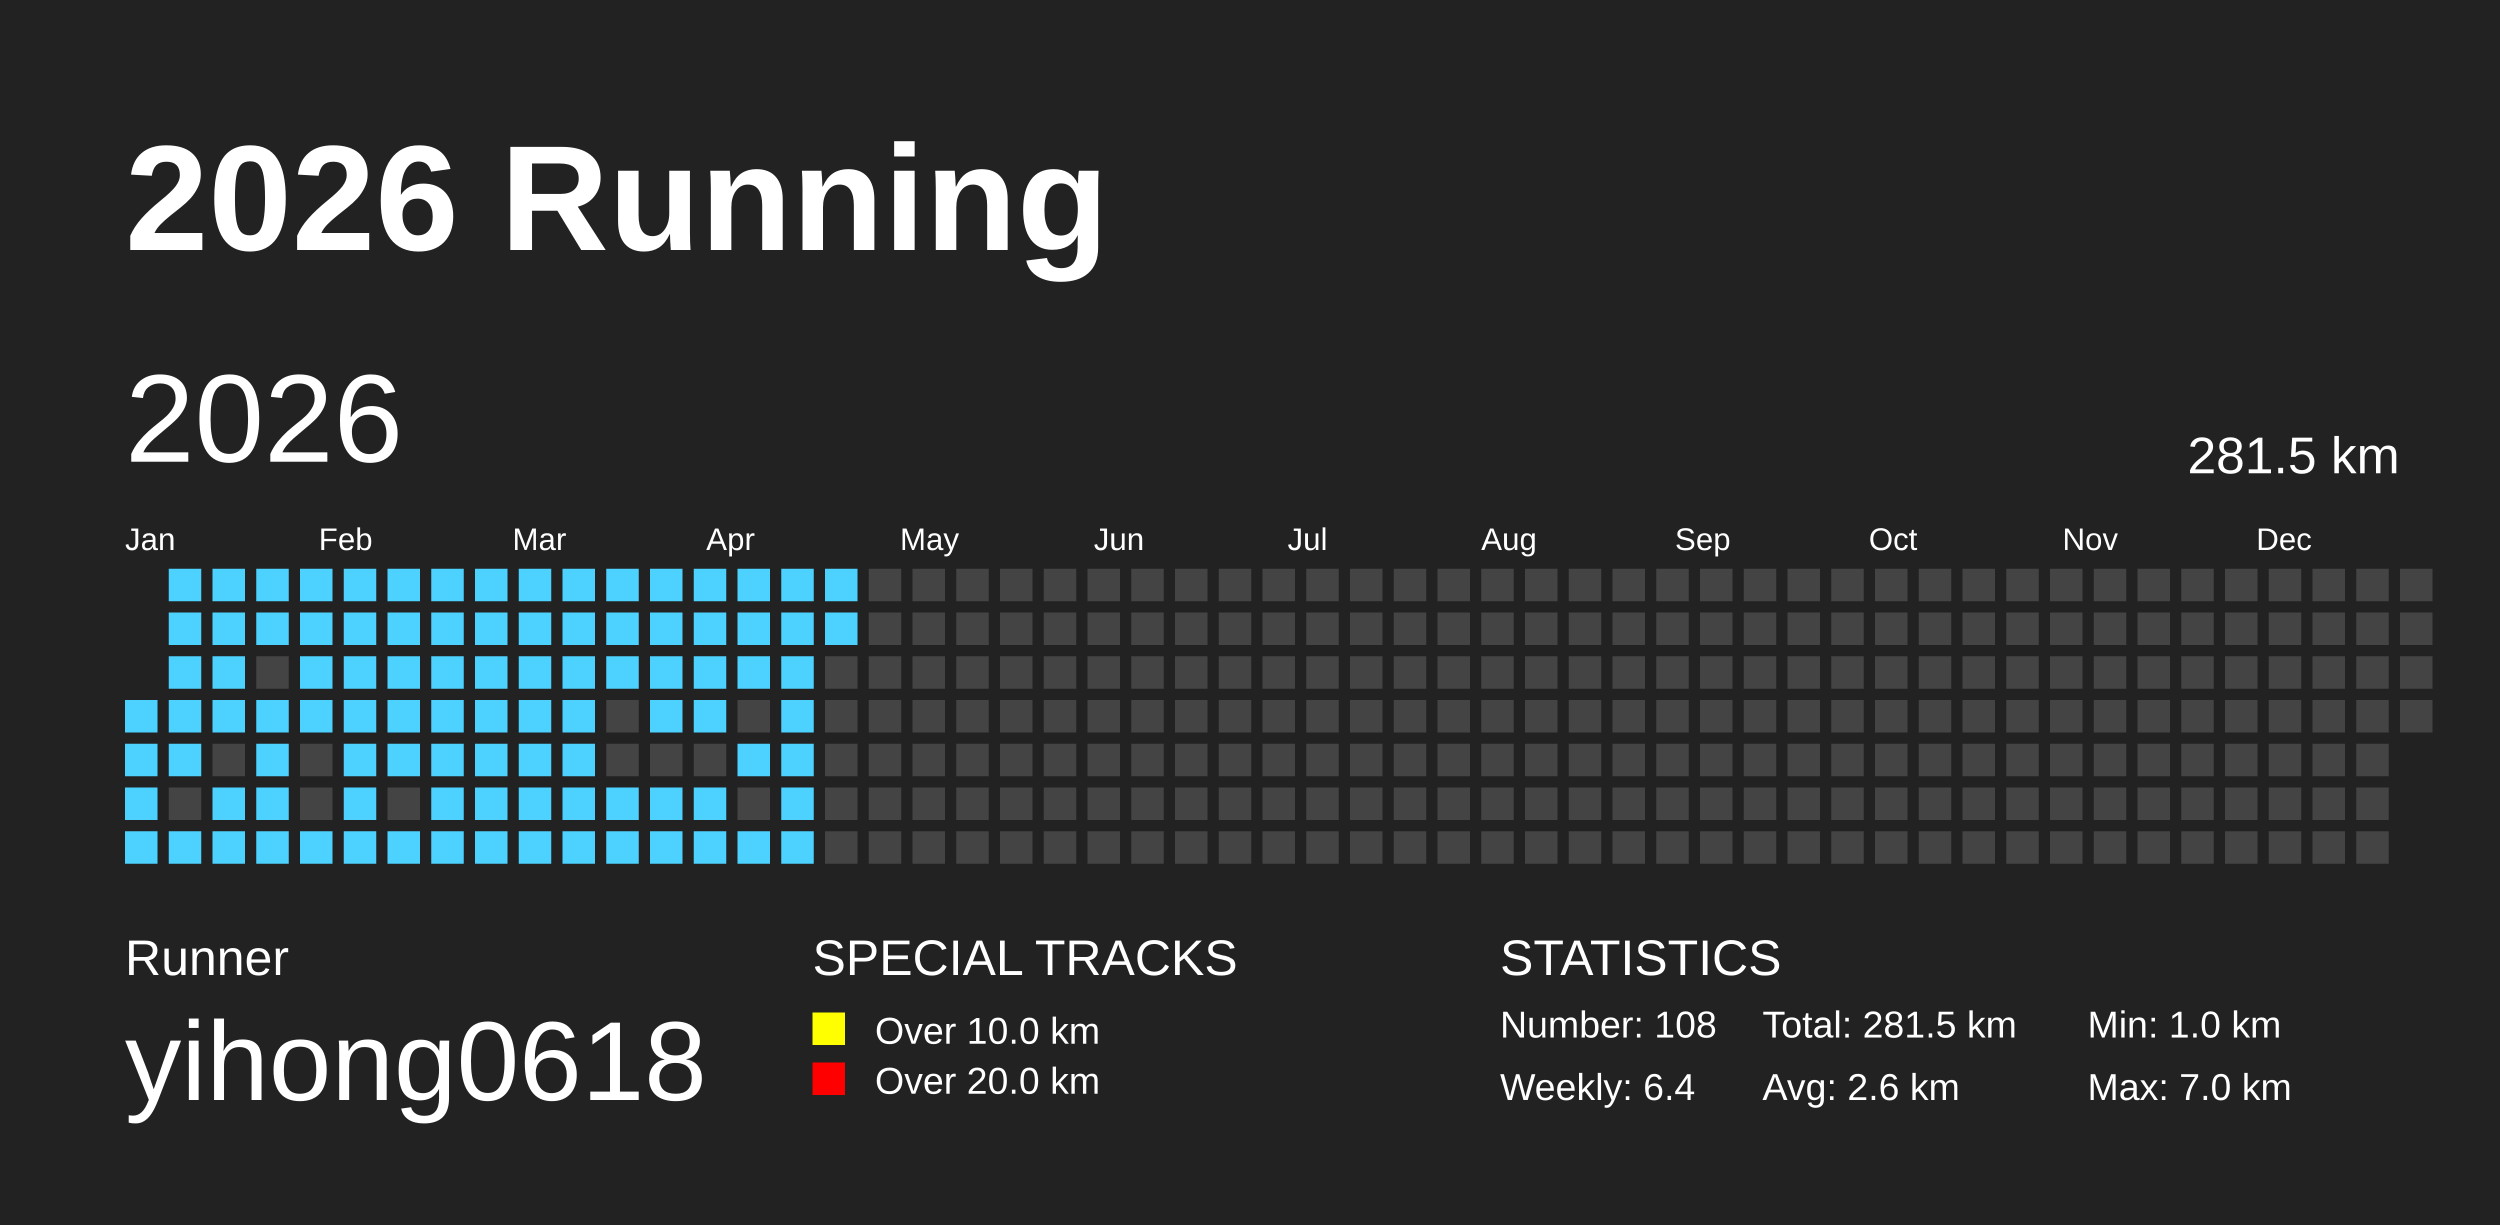
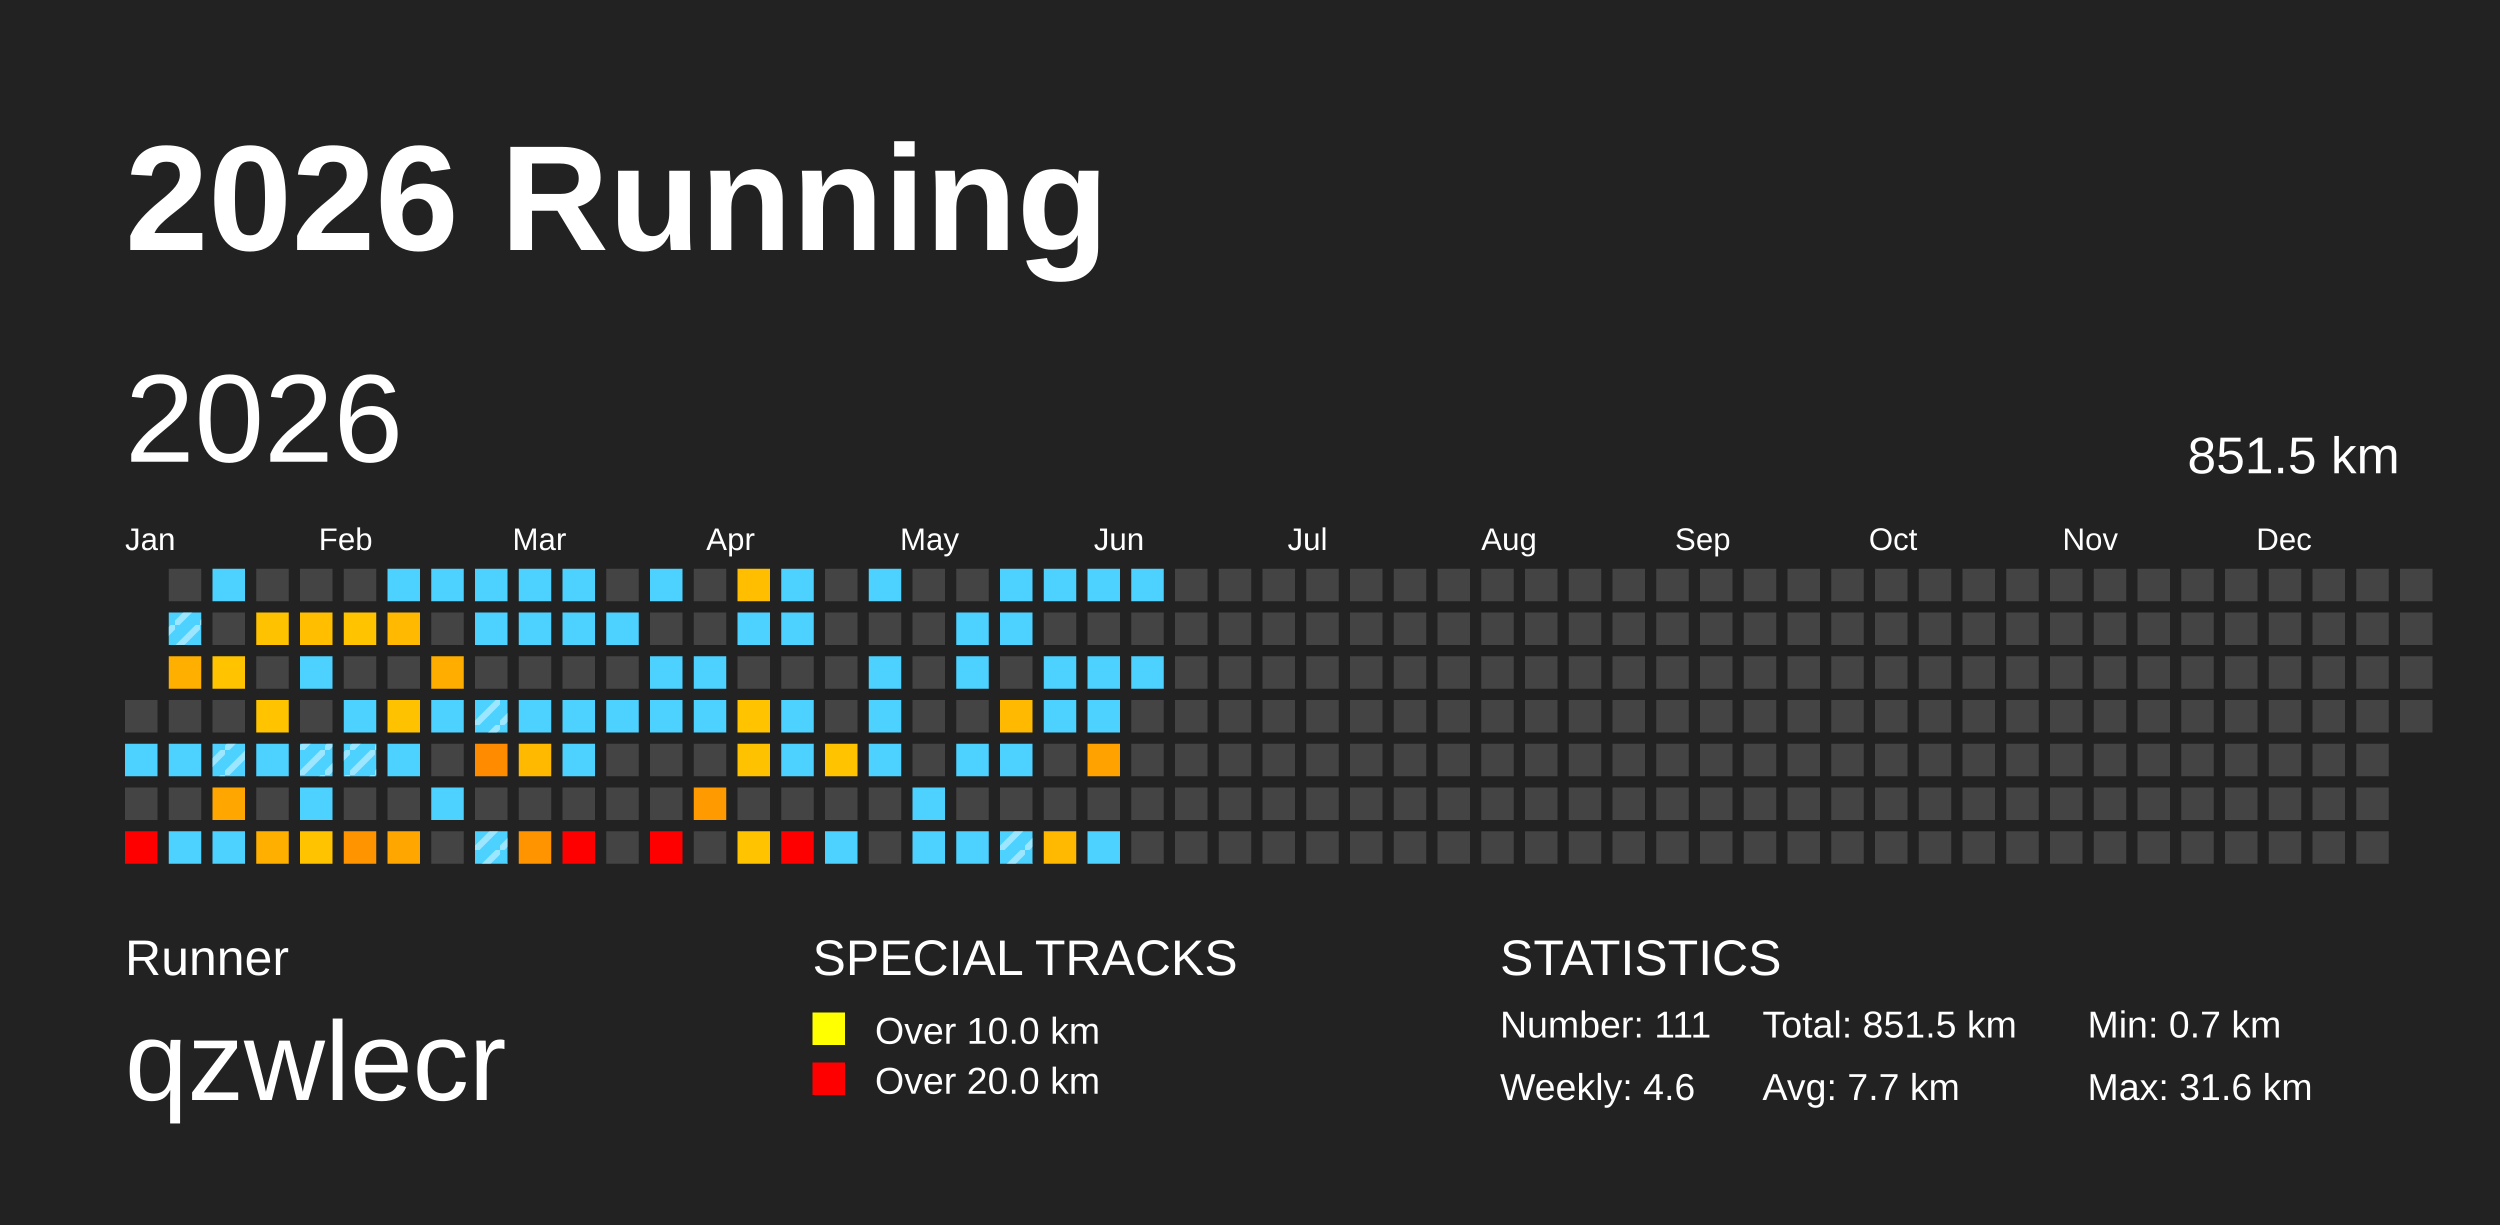
<svg xmlns="http://www.w3.org/2000/svg" baseProfile="full" height="98mm" version="1.1" viewBox="0,0,200,98" width="200mm">
-   <defs />
+   <defs>
+     <pattern height="2" id="indoor-stripe" patternUnits="userSpaceOnUse" width="2">
+       <line stroke="white" stroke-opacity="0.45" stroke-width="0.5" x1="0" x2="2" y1="2" y2="0" />
+     </pattern>
+   </defs>
  <rect fill="#222222" height="98" width="200" x="0" y="0" />
  <text fill="#FFFFFF" style="font-size:12px; font-family:Arial; font-weight:bold;" x="10" y="20">2026 Running</text>
  <text fill="#FFFFFF" style="font-size:4px; font-family:Arial" x="10" y="78">Runner</text>
-   <text fill="#FFFFFF" style="font-size:9px; font-family:Arial" x="10" y="88">yihong0618</text>
+   <text fill="#FFFFFF" style="font-size:9px; font-family:Arial" x="10" y="88">qzwlecr</text>
  <text fill="#FFFFFF" style="font-size:4px; font-family:Arial" x="65" y="78">SPECIAL TRACKS</text>
  <rect fill="yellow" height="2.6" width="2.6" x="65" y="81" />
  <text fill="#FFFFFF" style="font-size:3px; font-family:Arial" x="70" y="83.5">Over 10.0 km</text>
  <rect fill="red" height="2.6" width="2.6" x="65" y="85" />
  <text fill="#FFFFFF" style="font-size:3px; font-family:Arial" x="70" y="87.5">Over 20.0 km</text>
  <text fill="#FFFFFF" style="font-size:4px; font-family:Arial" x="120" y="78">STATISTICS</text>
-   <text fill="#FFFFFF" style="font-size:3px; font-family:Arial" x="120" y="83">Number: 108</text>
-   <text fill="#FFFFFF" style="font-size:3px; font-family:Arial" x="120" y="88">Weekly: 6.4</text>
-   <text fill="#FFFFFF" style="font-size:3px; font-family:Arial" x="141" y="83">Total: 281.5 km</text>
-   <text fill="#FFFFFF" style="font-size:3px; font-family:Arial" x="141" y="88">Avg: 2.6 km</text>
-   <text fill="#FFFFFF" style="font-size:3px; font-family:Arial" x="167" y="83">Min: 1.0 km</text>
-   <text fill="#FFFFFF" style="font-size:3px; font-family:Arial" x="167" y="88">Max: 7.0 km</text>
+   <text fill="#FFFFFF" style="font-size:3px; font-family:Arial" x="120" y="83">Number: 111</text>
+   <text fill="#FFFFFF" style="font-size:3px; font-family:Arial" x="120" y="88">Weekly: 4.6</text>
+   <text fill="#FFFFFF" style="font-size:3px; font-family:Arial" x="141" y="83">Total: 851.5 km</text>
+   <text fill="#FFFFFF" style="font-size:3px; font-family:Arial" x="141" y="88">Avg: 7.7 km</text>
+   <text fill="#FFFFFF" style="font-size:3px; font-family:Arial" x="167" y="83">Min: 0.7 km</text>
+   <text fill="#FFFFFF" style="font-size:3px; font-family:Arial" x="167" y="88">Max: 31.6 km</text>
  <text dominant-baseline="hanging" fill="#FFFFFF" style="font-size:10.0px; font-family:Arial;" x="10" y="30">2026</text>
-   <text dominant-baseline="hanging" fill="#FFFFFF" style="font-size:4.125px; font-family:Arial;" x="175" y="35">281.5 km</text>
+   <text dominant-baseline="hanging" fill="#FFFFFF" style="font-size:4.125px; font-family:Arial;" x="175" y="35">851.5 km</text>
  <text fill="#FFFFFF" style="font-size:2.5px; font-family:Arial" x="10.0" y="44">Jan</text>
  <text fill="#FFFFFF" style="font-size:2.5px; font-family:Arial" x="25.5" y="44">Feb</text>
  <text fill="#FFFFFF" style="font-size:2.5px; font-family:Arial" x="41.0" y="44">Mar</text>
  <text fill="#FFFFFF" style="font-size:2.5px; font-family:Arial" x="56.5" y="44">Apr</text>
  <text fill="#FFFFFF" style="font-size:2.5px; font-family:Arial" x="72.0" y="44">May</text>
  <text fill="#FFFFFF" style="font-size:2.5px; font-family:Arial" x="87.5" y="44">Jun</text>
  <text fill="#FFFFFF" style="font-size:2.5px; font-family:Arial" x="103.0" y="44">Jul</text>
  <text fill="#FFFFFF" style="font-size:2.5px; font-family:Arial" x="118.5" y="44">Aug</text>
  <text fill="#FFFFFF" style="font-size:2.5px; font-family:Arial" x="134.0" y="44">Sep</text>
  <text fill="#FFFFFF" style="font-size:2.5px; font-family:Arial" x="149.5" y="44">Oct</text>
  <text fill="#FFFFFF" style="font-size:2.5px; font-family:Arial" x="165.0" y="44">Nov</text>
  <text fill="#FFFFFF" style="font-size:2.5px; font-family:Arial" x="180.5" y="44">Dec</text>
-   <rect fill="#4DD2FF" height="2.6" width="2.6" x="10.0" y="56.0" />
-   <rect fill="#4DD2FF" height="2.6" width="2.6" x="10.0" y="59.5" />
-   <rect fill="#4DD2FF" height="2.6" width="2.6" x="10.0" y="63.0" />
-   <rect fill="#4DD2FF" height="2.6" width="2.6" x="10.0" y="66.5" />
-   <rect fill="#4DD2FF" height="2.6" width="2.6" x="13.5" y="45.5" />
-   <rect fill="#4DD2FF" height="2.6" width="2.6" x="13.5" y="49.0" />
-   <rect fill="#4DD2FF" height="2.6" width="2.6" x="13.5" y="52.5" />
-   <rect fill="#4DD2FF" height="2.6" width="2.6" x="13.5" y="56.0" />
-   <rect fill="#4DD2FF" height="2.6" width="2.6" x="13.5" y="59.5" />
+   <rect fill="#444444" height="2.6" width="2.6" x="10.0" y="56.0" />
+   <rect fill="#4dd2ff" height="2.6" width="2.6" x="10.0" y="59.5" />
+   <rect fill="#444444" height="2.6" width="2.6" x="10.0" y="63.0" />
+   <rect fill="red" height="2.6" width="2.6" x="10.0" y="66.5" />
+   <rect fill="#444444" height="2.6" width="2.6" x="13.5" y="45.5" />
+   <rect fill="#4dd2ff" height="2.6" width="2.6" x="13.5" y="49.0" />
+   <rect fill="url(#indoor-stripe)" height="2.6" style="pointer-events: none;" width="2.6" x="13.5" y="49.0" />
+   <rect fill="#ffaf00" height="2.6" width="2.6" x="13.5" y="52.5" />
+   <rect fill="#444444" height="2.6" width="2.6" x="13.5" y="56.0" />
+   <rect fill="#4dd2ff" height="2.6" width="2.6" x="13.5" y="59.5" />
  <rect fill="#444444" height="2.6" width="2.6" x="13.5" y="63.0" />
-   <rect fill="#4DD2FF" height="2.6" width="2.6" x="13.5" y="66.5" />
-   <rect fill="#4DD2FF" height="2.6" width="2.6" x="17.0" y="45.5" />
-   <rect fill="#4DD2FF" height="2.6" width="2.6" x="17.0" y="49.0" />
-   <rect fill="#4DD2FF" height="2.6" width="2.6" x="17.0" y="52.5" />
-   <rect fill="#4DD2FF" height="2.6" width="2.6" x="17.0" y="56.0" />
-   <rect fill="#444444" height="2.6" width="2.6" x="17.0" y="59.5" />
-   <rect fill="#4DD2FF" height="2.6" width="2.6" x="17.0" y="63.0" />
-   <rect fill="#4DD2FF" height="2.6" width="2.6" x="17.0" y="66.5" />
-   <rect fill="#4DD2FF" height="2.6" width="2.6" x="20.5" y="45.5" />
-   <rect fill="#4DD2FF" height="2.6" width="2.6" x="20.5" y="49.0" />
+   <rect fill="#4dd2ff" height="2.6" width="2.6" x="13.5" y="66.5" />
+   <rect fill="#4dd2ff" height="2.6" width="2.6" x="17.0" y="45.5" />
+   <rect fill="#444444" height="2.6" width="2.6" x="17.0" y="49.0" />
+   <rect fill="#ffc300" height="2.6" width="2.6" x="17.0" y="52.5" />
+   <rect fill="#444444" height="2.6" width="2.6" x="17.0" y="56.0" />
+   <rect fill="#4dd2ff" height="2.6" width="2.6" x="17.0" y="59.5" />
+   <rect fill="url(#indoor-stripe)" height="2.6" style="pointer-events: none;" width="2.6" x="17.0" y="59.5" />
+   <rect fill="#ffa700" height="2.6" width="2.6" x="17.0" y="63.0" />
+   <rect fill="#4dd2ff" height="2.6" width="2.6" x="17.0" y="66.5" />
+   <rect fill="#444444" height="2.6" width="2.6" x="20.5" y="45.5" />
+   <rect fill="#ffc200" height="2.6" width="2.6" x="20.5" y="49.0" />
  <rect fill="#444444" height="2.6" width="2.6" x="20.5" y="52.5" />
-   <rect fill="#4DD2FF" height="2.6" width="2.6" x="20.5" y="56.0" />
-   <rect fill="#4DD2FF" height="2.6" width="2.6" x="20.5" y="59.5" />
-   <rect fill="#4DD2FF" height="2.6" width="2.6" x="20.5" y="63.0" />
-   <rect fill="#4DD2FF" height="2.6" width="2.6" x="20.5" y="66.5" />
-   <rect fill="#4DD2FF" height="2.6" width="2.6" x="24.0" y="45.5" />
-   <rect fill="#4DD2FF" height="2.6" width="2.6" x="24.0" y="49.0" />
-   <rect fill="#4DD2FF" height="2.6" width="2.6" x="24.0" y="52.5" />
-   <rect fill="#4DD2FF" height="2.6" width="2.6" x="24.0" y="56.0" />
-   <rect fill="#444444" height="2.6" width="2.6" x="24.0" y="59.5" />
-   <rect fill="#444444" height="2.6" width="2.6" x="24.0" y="63.0" />
-   <rect fill="#4DD2FF" height="2.6" width="2.6" x="24.0" y="66.5" />
-   <rect fill="#4DD2FF" height="2.6" width="2.6" x="27.5" y="45.5" />
-   <rect fill="#4DD2FF" height="2.6" width="2.6" x="27.5" y="49.0" />
-   <rect fill="#4DD2FF" height="2.6" width="2.6" x="27.5" y="52.5" />
-   <rect fill="#4DD2FF" height="2.6" width="2.6" x="27.5" y="56.0" />
-   <rect fill="#4DD2FF" height="2.6" width="2.6" x="27.5" y="59.5" />
-   <rect fill="#4DD2FF" height="2.6" width="2.6" x="27.5" y="63.0" />
-   <rect fill="#4DD2FF" height="2.6" width="2.6" x="27.5" y="66.5" />
-   <rect fill="#4DD2FF" height="2.6" width="2.6" x="31.0" y="45.5" />
-   <rect fill="#4DD2FF" height="2.6" width="2.6" x="31.0" y="49.0" />
-   <rect fill="#4DD2FF" height="2.6" width="2.6" x="31.0" y="52.5" />
-   <rect fill="#4DD2FF" height="2.6" width="2.6" x="31.0" y="56.0" />
-   <rect fill="#4DD2FF" height="2.6" width="2.6" x="31.0" y="59.5" />
+   <rect fill="#ffc300" height="2.6" width="2.6" x="20.5" y="56.0" />
+   <rect fill="#4dd2ff" height="2.6" width="2.6" x="20.5" y="59.5" />
+   <rect fill="#444444" height="2.6" width="2.6" x="20.5" y="63.0" />
+   <rect fill="#ffaf00" height="2.6" width="2.6" x="20.5" y="66.5" />
+   <rect fill="#444444" height="2.6" width="2.6" x="24.0" y="45.5" />
+   <rect fill="#ffbf00" height="2.6" width="2.6" x="24.0" y="49.0" />
+   <rect fill="#4dd2ff" height="2.6" width="2.6" x="24.0" y="52.5" />
+   <rect fill="#444444" height="2.6" width="2.6" x="24.0" y="56.0" />
+   <rect fill="#4dd2ff" height="2.6" width="2.6" x="24.0" y="59.5" />
+   <rect fill="url(#indoor-stripe)" height="2.6" style="pointer-events: none;" width="2.6" x="24.0" y="59.5" />
+   <rect fill="#4dd2ff" height="2.6" width="2.6" x="24.0" y="63.0" />
+   <rect fill="#ffc300" height="2.6" width="2.6" x="24.0" y="66.5" />
+   <rect fill="#444444" height="2.6" width="2.6" x="27.5" y="45.5" />
+   <rect fill="#ffc300" height="2.6" width="2.6" x="27.5" y="49.0" />
+   <rect fill="#444444" height="2.6" width="2.6" x="27.5" y="52.5" />
+   <rect fill="#4dd2ff" height="2.6" width="2.6" x="27.5" y="56.0" />
+   <rect fill="#4dd2ff" height="2.6" width="2.6" x="27.5" y="59.5" />
+   <rect fill="url(#indoor-stripe)" height="2.6" style="pointer-events: none;" width="2.6" x="27.5" y="59.5" />
+   <rect fill="#444444" height="2.6" width="2.6" x="27.5" y="63.0" />
+   <rect fill="#ff9300" height="2.6" width="2.6" x="27.5" y="66.5" />
+   <rect fill="#4dd2ff" height="2.6" width="2.6" x="31.0" y="45.5" />
+   <rect fill="#ffb900" height="2.6" width="2.6" x="31.0" y="49.0" />
+   <rect fill="#444444" height="2.6" width="2.6" x="31.0" y="52.5" />
+   <rect fill="#ffc200" height="2.6" width="2.6" x="31.0" y="56.0" />
+   <rect fill="#4dd2ff" height="2.6" width="2.6" x="31.0" y="59.5" />
  <rect fill="#444444" height="2.6" width="2.6" x="31.0" y="63.0" />
-   <rect fill="#4DD2FF" height="2.6" width="2.6" x="31.0" y="66.5" />
-   <rect fill="#4DD2FF" height="2.6" width="2.6" x="34.5" y="45.5" />
-   <rect fill="#4DD2FF" height="2.6" width="2.6" x="34.5" y="49.0" />
-   <rect fill="#4DD2FF" height="2.6" width="2.6" x="34.5" y="52.5" />
-   <rect fill="#4DD2FF" height="2.6" width="2.6" x="34.5" y="56.0" />
-   <rect fill="#4DD2FF" height="2.6" width="2.6" x="34.5" y="59.5" />
-   <rect fill="#4DD2FF" height="2.6" width="2.6" x="34.5" y="63.0" />
-   <rect fill="#4DD2FF" height="2.6" width="2.6" x="34.5" y="66.5" />
-   <rect fill="#4DD2FF" height="2.6" width="2.6" x="38.0" y="45.5" />
-   <rect fill="#4DD2FF" height="2.6" width="2.6" x="38.0" y="49.0" />
-   <rect fill="#4DD2FF" height="2.6" width="2.6" x="38.0" y="52.5" />
-   <rect fill="#4DD2FF" height="2.6" width="2.6" x="38.0" y="56.0" />
-   <rect fill="#4DD2FF" height="2.6" width="2.6" x="38.0" y="59.5" />
-   <rect fill="#4DD2FF" height="2.6" width="2.6" x="38.0" y="63.0" />
-   <rect fill="#4DD2FF" height="2.6" width="2.6" x="38.0" y="66.5" />
-   <rect fill="#4DD2FF" height="2.6" width="2.6" x="41.5" y="45.5" />
-   <rect fill="#4DD2FF" height="2.6" width="2.6" x="41.5" y="49.0" />
-   <rect fill="#4DD2FF" height="2.6" width="2.6" x="41.5" y="52.5" />
-   <rect fill="#4DD2FF" height="2.6" width="2.6" x="41.5" y="56.0" />
-   <rect fill="#4DD2FF" height="2.6" width="2.6" x="41.5" y="59.5" />
-   <rect fill="#4DD2FF" height="2.6" width="2.6" x="41.5" y="63.0" />
-   <rect fill="#4DD2FF" height="2.6" width="2.6" x="41.5" y="66.5" />
-   <rect fill="#4DD2FF" height="2.6" width="2.6" x="45.0" y="45.5" />
-   <rect fill="#4DD2FF" height="2.6" width="2.6" x="45.0" y="49.0" />
-   <rect fill="#4DD2FF" height="2.6" width="2.6" x="45.0" y="52.5" />
-   <rect fill="#4DD2FF" height="2.6" width="2.6" x="45.0" y="56.0" />
-   <rect fill="#4DD2FF" height="2.6" width="2.6" x="45.0" y="59.5" />
-   <rect fill="#4DD2FF" height="2.6" width="2.6" x="45.0" y="63.0" />
-   <rect fill="#4DD2FF" height="2.6" width="2.6" x="45.0" y="66.5" />
-   <rect fill="#4DD2FF" height="2.6" width="2.6" x="48.5" y="45.5" />
-   <rect fill="#4DD2FF" height="2.6" width="2.6" x="48.5" y="49.0" />
-   <rect fill="#4DD2FF" height="2.6" width="2.6" x="48.5" y="52.5" />
-   <rect fill="#444444" height="2.6" width="2.6" x="48.5" y="56.0" />
+   <rect fill="#ffa600" height="2.6" width="2.6" x="31.0" y="66.5" />
+   <rect fill="#4dd2ff" height="2.6" width="2.6" x="34.5" y="45.5" />
+   <rect fill="#444444" height="2.6" width="2.6" x="34.5" y="49.0" />
+   <rect fill="#ffae00" height="2.6" width="2.6" x="34.5" y="52.5" />
+   <rect fill="#4dd2ff" height="2.6" width="2.6" x="34.5" y="56.0" />
+   <rect fill="#444444" height="2.6" width="2.6" x="34.5" y="59.5" />
+   <rect fill="#4dd2ff" height="2.6" width="2.6" x="34.5" y="63.0" />
+   <rect fill="#444444" height="2.6" width="2.6" x="34.5" y="66.5" />
+   <rect fill="#4dd2ff" height="2.6" width="2.6" x="38.0" y="45.5" />
+   <rect fill="#4dd2ff" height="2.6" width="2.6" x="38.0" y="49.0" />
+   <rect fill="#444444" height="2.6" width="2.6" x="38.0" y="52.5" />
+   <rect fill="#4dd2ff" height="2.6" width="2.6" x="38.0" y="56.0" />
+   <rect fill="url(#indoor-stripe)" height="2.6" style="pointer-events: none;" width="2.6" x="38.0" y="56.0" />
+   <rect fill="#ff8c00" height="2.6" width="2.6" x="38.0" y="59.5" />
+   <rect fill="#444444" height="2.6" width="2.6" x="38.0" y="63.0" />
+   <rect fill="#4dd2ff" height="2.6" width="2.6" x="38.0" y="66.5" />
+   <rect fill="url(#indoor-stripe)" height="2.6" style="pointer-events: none;" width="2.6" x="38.0" y="66.5" />
+   <rect fill="#4dd2ff" height="2.6" width="2.6" x="41.5" y="45.5" />
+   <rect fill="#4dd2ff" height="2.6" width="2.6" x="41.5" y="49.0" />
+   <rect fill="#444444" height="2.6" width="2.6" x="41.5" y="52.5" />
+   <rect fill="#4dd2ff" height="2.6" width="2.6" x="41.5" y="56.0" />
+   <rect fill="#ffba00" height="2.6" width="2.6" x="41.5" y="59.5" />
+   <rect fill="#444444" height="2.6" width="2.6" x="41.5" y="63.0" />
+   <rect fill="#ff9400" height="2.6" width="2.6" x="41.5" y="66.5" />
+   <rect fill="#4dd2ff" height="2.6" width="2.6" x="45.0" y="45.5" />
+   <rect fill="#4dd2ff" height="2.6" width="2.6" x="45.0" y="49.0" />
+   <rect fill="#444444" height="2.6" width="2.6" x="45.0" y="52.5" />
+   <rect fill="#4dd2ff" height="2.6" width="2.6" x="45.0" y="56.0" />
+   <rect fill="#4dd2ff" height="2.6" width="2.6" x="45.0" y="59.5" />
+   <rect fill="#444444" height="2.6" width="2.6" x="45.0" y="63.0" />
+   <rect fill="red" height="2.6" width="2.6" x="45.0" y="66.5" />
+   <rect fill="#444444" height="2.6" width="2.6" x="48.5" y="45.5" />
+   <rect fill="#4dd2ff" height="2.6" width="2.6" x="48.5" y="49.0" />
+   <rect fill="#444444" height="2.6" width="2.6" x="48.5" y="52.5" />
+   <rect fill="#4dd2ff" height="2.6" width="2.6" x="48.5" y="56.0" />
  <rect fill="#444444" height="2.6" width="2.6" x="48.5" y="59.5" />
-   <rect fill="#4DD2FF" height="2.6" width="2.6" x="48.5" y="63.0" />
-   <rect fill="#4DD2FF" height="2.6" width="2.6" x="48.5" y="66.5" />
-   <rect fill="#4DD2FF" height="2.6" width="2.6" x="52.0" y="45.5" />
-   <rect fill="#4DD2FF" height="2.6" width="2.6" x="52.0" y="49.0" />
-   <rect fill="#4DD2FF" height="2.6" width="2.6" x="52.0" y="52.5" />
-   <rect fill="#4DD2FF" height="2.6" width="2.6" x="52.0" y="56.0" />
+   <rect fill="#444444" height="2.6" width="2.6" x="48.5" y="63.0" />
+   <rect fill="#444444" height="2.6" width="2.6" x="48.5" y="66.5" />
+   <rect fill="#4dd2ff" height="2.6" width="2.6" x="52.0" y="45.5" />
+   <rect fill="#444444" height="2.6" width="2.6" x="52.0" y="49.0" />
+   <rect fill="#4dd2ff" height="2.6" width="2.6" x="52.0" y="52.5" />
+   <rect fill="#4dd2ff" height="2.6" width="2.6" x="52.0" y="56.0" />
  <rect fill="#444444" height="2.6" width="2.6" x="52.0" y="59.5" />
-   <rect fill="#4DD2FF" height="2.6" width="2.6" x="52.0" y="63.0" />
-   <rect fill="#4DD2FF" height="2.6" width="2.6" x="52.0" y="66.5" />
-   <rect fill="#4DD2FF" height="2.6" width="2.6" x="55.5" y="45.5" />
-   <rect fill="#4DD2FF" height="2.6" width="2.6" x="55.5" y="49.0" />
-   <rect fill="#4DD2FF" height="2.6" width="2.6" x="55.5" y="52.5" />
-   <rect fill="#4DD2FF" height="2.6" width="2.6" x="55.5" y="56.0" />
+   <rect fill="#444444" height="2.6" width="2.6" x="52.0" y="63.0" />
+   <rect fill="red" height="2.6" width="2.6" x="52.0" y="66.5" />
+   <rect fill="#444444" height="2.6" width="2.6" x="55.5" y="45.5" />
+   <rect fill="#444444" height="2.6" width="2.6" x="55.5" y="49.0" />
+   <rect fill="#4dd2ff" height="2.6" width="2.6" x="55.5" y="52.5" />
+   <rect fill="#4dd2ff" height="2.6" width="2.6" x="55.5" y="56.0" />
  <rect fill="#444444" height="2.6" width="2.6" x="55.5" y="59.5" />
-   <rect fill="#4DD2FF" height="2.6" width="2.6" x="55.5" y="63.0" />
-   <rect fill="#4DD2FF" height="2.6" width="2.6" x="55.5" y="66.5" />
-   <rect fill="#4DD2FF" height="2.6" width="2.6" x="59.0" y="45.5" />
-   <rect fill="#4DD2FF" height="2.6" width="2.6" x="59.0" y="49.0" />
-   <rect fill="#4DD2FF" height="2.6" width="2.6" x="59.0" y="52.5" />
-   <rect fill="#444444" height="2.6" width="2.6" x="59.0" y="56.0" />
-   <rect fill="#4DD2FF" height="2.6" width="2.6" x="59.0" y="59.5" />
+   <rect fill="#ff9a00" height="2.6" width="2.6" x="55.5" y="63.0" />
+   <rect fill="#444444" height="2.6" width="2.6" x="55.5" y="66.5" />
+   <rect fill="#ffbe00" height="2.6" width="2.6" x="59.0" y="45.5" />
+   <rect fill="#4dd2ff" height="2.6" width="2.6" x="59.0" y="49.0" />
+   <rect fill="#444444" height="2.6" width="2.6" x="59.0" y="52.5" />
+   <rect fill="#ffc300" height="2.6" width="2.6" x="59.0" y="56.0" />
+   <rect fill="#ffc200" height="2.6" width="2.6" x="59.0" y="59.5" />
  <rect fill="#444444" height="2.6" width="2.6" x="59.0" y="63.0" />
-   <rect fill="#4DD2FF" height="2.6" width="2.6" x="59.0" y="66.5" />
-   <rect fill="#4DD2FF" height="2.6" width="2.6" x="62.5" y="45.5" />
-   <rect fill="#4DD2FF" height="2.6" width="2.6" x="62.5" y="49.0" />
-   <rect fill="#4DD2FF" height="2.6" width="2.6" x="62.5" y="52.5" />
-   <rect fill="#4DD2FF" height="2.6" width="2.6" x="62.5" y="56.0" />
-   <rect fill="#4DD2FF" height="2.6" width="2.6" x="62.5" y="59.5" />
-   <rect fill="#4DD2FF" height="2.6" width="2.6" x="62.5" y="63.0" />
-   <rect fill="#4DD2FF" height="2.6" width="2.6" x="62.5" y="66.5" />
-   <rect fill="#4DD2FF" height="2.6" width="2.6" x="66.0" y="45.5" />
-   <rect fill="#4DD2FF" height="2.6" width="2.6" x="66.0" y="49.0" />
+   <rect fill="#ffc300" height="2.6" width="2.6" x="59.0" y="66.5" />
+   <rect fill="#4dd2ff" height="2.6" width="2.6" x="62.5" y="45.5" />
+   <rect fill="#4dd2ff" height="2.6" width="2.6" x="62.5" y="49.0" />
+   <rect fill="#444444" height="2.6" width="2.6" x="62.5" y="52.5" />
+   <rect fill="#4dd2ff" height="2.6" width="2.6" x="62.5" y="56.0" />
+   <rect fill="#4dd2ff" height="2.6" width="2.6" x="62.5" y="59.5" />
+   <rect fill="#444444" height="2.6" width="2.6" x="62.5" y="63.0" />
+   <rect fill="red" height="2.6" width="2.6" x="62.5" y="66.5" />
+   <rect fill="#444444" height="2.6" width="2.6" x="66.0" y="45.5" />
+   <rect fill="#444444" height="2.6" width="2.6" x="66.0" y="49.0" />
  <rect fill="#444444" height="2.6" width="2.6" x="66.0" y="52.5" />
  <rect fill="#444444" height="2.6" width="2.6" x="66.0" y="56.0" />
-   <rect fill="#444444" height="2.6" width="2.6" x="66.0" y="59.5" />
+   <rect fill="#ffc300" height="2.6" width="2.6" x="66.0" y="59.5" />
  <rect fill="#444444" height="2.6" width="2.6" x="66.0" y="63.0" />
-   <rect fill="#444444" height="2.6" width="2.6" x="66.0" y="66.5" />
-   <rect fill="#444444" height="2.6" width="2.6" x="69.5" y="45.5" />
+   <rect fill="#4dd2ff" height="2.6" width="2.6" x="66.0" y="66.5" />
+   <rect fill="#4dd2ff" height="2.6" width="2.6" x="69.5" y="45.5" />
  <rect fill="#444444" height="2.6" width="2.6" x="69.5" y="49.0" />
-   <rect fill="#444444" height="2.6" width="2.6" x="69.5" y="52.5" />
-   <rect fill="#444444" height="2.6" width="2.6" x="69.5" y="56.0" />
-   <rect fill="#444444" height="2.6" width="2.6" x="69.5" y="59.5" />
+   <rect fill="#4dd2ff" height="2.6" width="2.6" x="69.5" y="52.5" />
+   <rect fill="#4dd2ff" height="2.6" width="2.6" x="69.5" y="56.0" />
+   <rect fill="#4dd2ff" height="2.6" width="2.6" x="69.5" y="59.5" />
  <rect fill="#444444" height="2.6" width="2.6" x="69.5" y="63.0" />
  <rect fill="#444444" height="2.6" width="2.6" x="69.5" y="66.5" />
  <rect fill="#444444" height="2.6" width="2.6" x="73.0" y="45.5" />
  <rect fill="#444444" height="2.6" width="2.6" x="73.0" y="49.0" />
  <rect fill="#444444" height="2.6" width="2.6" x="73.0" y="52.5" />
  <rect fill="#444444" height="2.6" width="2.6" x="73.0" y="56.0" />
  <rect fill="#444444" height="2.6" width="2.6" x="73.0" y="59.5" />
-   <rect fill="#444444" height="2.6" width="2.6" x="73.0" y="63.0" />
-   <rect fill="#444444" height="2.6" width="2.6" x="73.0" y="66.5" />
+   <rect fill="#4dd2ff" height="2.6" width="2.6" x="73.0" y="63.0" />
+   <rect fill="#4dd2ff" height="2.6" width="2.6" x="73.0" y="66.5" />
  <rect fill="#444444" height="2.6" width="2.6" x="76.5" y="45.5" />
-   <rect fill="#444444" height="2.6" width="2.6" x="76.5" y="49.0" />
-   <rect fill="#444444" height="2.6" width="2.6" x="76.5" y="52.5" />
+   <rect fill="#4dd2ff" height="2.6" width="2.6" x="76.5" y="49.0" />
+   <rect fill="#4dd2ff" height="2.6" width="2.6" x="76.5" y="52.5" />
  <rect fill="#444444" height="2.6" width="2.6" x="76.5" y="56.0" />
-   <rect fill="#444444" height="2.6" width="2.6" x="76.5" y="59.5" />
+   <rect fill="#4dd2ff" height="2.6" width="2.6" x="76.5" y="59.5" />
  <rect fill="#444444" height="2.6" width="2.6" x="76.5" y="63.0" />
-   <rect fill="#444444" height="2.6" width="2.6" x="76.5" y="66.5" />
-   <rect fill="#444444" height="2.6" width="2.6" x="80.0" y="45.5" />
-   <rect fill="#444444" height="2.6" width="2.6" x="80.0" y="49.0" />
+   <rect fill="#4dd2ff" height="2.6" width="2.6" x="76.5" y="66.5" />
+   <rect fill="#4dd2ff" height="2.6" width="2.6" x="80.0" y="45.5" />
+   <rect fill="#4dd2ff" height="2.6" width="2.6" x="80.0" y="49.0" />
  <rect fill="#444444" height="2.6" width="2.6" x="80.0" y="52.5" />
-   <rect fill="#444444" height="2.6" width="2.6" x="80.0" y="56.0" />
-   <rect fill="#444444" height="2.6" width="2.6" x="80.0" y="59.5" />
+   <rect fill="#ffb900" height="2.6" width="2.6" x="80.0" y="56.0" />
+   <rect fill="#4dd2ff" height="2.6" width="2.6" x="80.0" y="59.5" />
  <rect fill="#444444" height="2.6" width="2.6" x="80.0" y="63.0" />
-   <rect fill="#444444" height="2.6" width="2.6" x="80.0" y="66.5" />
-   <rect fill="#444444" height="2.6" width="2.6" x="83.5" y="45.5" />
+   <rect fill="#4dd2ff" height="2.6" width="2.6" x="80.0" y="66.5" />
+   <rect fill="url(#indoor-stripe)" height="2.6" style="pointer-events: none;" width="2.6" x="80.0" y="66.5" />
+   <rect fill="#4dd2ff" height="2.6" width="2.6" x="83.5" y="45.5" />
  <rect fill="#444444" height="2.6" width="2.6" x="83.5" y="49.0" />
-   <rect fill="#444444" height="2.6" width="2.6" x="83.5" y="52.5" />
-   <rect fill="#444444" height="2.6" width="2.6" x="83.5" y="56.0" />
+   <rect fill="#4dd2ff" height="2.6" width="2.6" x="83.5" y="52.5" />
+   <rect fill="#4dd2ff" height="2.6" width="2.6" x="83.5" y="56.0" />
  <rect fill="#444444" height="2.6" width="2.6" x="83.5" y="59.5" />
  <rect fill="#444444" height="2.6" width="2.6" x="83.5" y="63.0" />
-   <rect fill="#444444" height="2.6" width="2.6" x="83.5" y="66.5" />
-   <rect fill="#444444" height="2.6" width="2.6" x="87.0" y="45.5" />
+   <rect fill="#ffb900" height="2.6" width="2.6" x="83.5" y="66.5" />
+   <rect fill="#4dd2ff" height="2.6" width="2.6" x="87.0" y="45.5" />
  <rect fill="#444444" height="2.6" width="2.6" x="87.0" y="49.0" />
-   <rect fill="#444444" height="2.6" width="2.6" x="87.0" y="52.5" />
-   <rect fill="#444444" height="2.6" width="2.6" x="87.0" y="56.0" />
-   <rect fill="#444444" height="2.6" width="2.6" x="87.0" y="59.5" />
+   <rect fill="#4dd2ff" height="2.6" width="2.6" x="87.0" y="52.5" />
+   <rect fill="#4dd2ff" height="2.6" width="2.6" x="87.0" y="56.0" />
+   <rect fill="#ffa200" height="2.6" width="2.6" x="87.0" y="59.5" />
  <rect fill="#444444" height="2.6" width="2.6" x="87.0" y="63.0" />
-   <rect fill="#444444" height="2.6" width="2.6" x="87.0" y="66.5" />
-   <rect fill="#444444" height="2.6" width="2.6" x="90.5" y="45.5" />
+   <rect fill="#4dd2ff" height="2.6" width="2.6" x="87.0" y="66.5" />
+   <rect fill="#4dd2ff" height="2.6" width="2.6" x="90.5" y="45.5" />
  <rect fill="#444444" height="2.6" width="2.6" x="90.5" y="49.0" />
-   <rect fill="#444444" height="2.6" width="2.6" x="90.5" y="52.5" />
+   <rect fill="#4dd2ff" height="2.6" width="2.6" x="90.5" y="52.5" />
  <rect fill="#444444" height="2.6" width="2.6" x="90.5" y="56.0" />
  <rect fill="#444444" height="2.6" width="2.6" x="90.5" y="59.5" />
  <rect fill="#444444" height="2.6" width="2.6" x="90.5" y="63.0" />
  <rect fill="#444444" height="2.6" width="2.6" x="90.5" y="66.5" />
  <rect fill="#444444" height="2.6" width="2.6" x="94.0" y="45.5" />
  <rect fill="#444444" height="2.6" width="2.6" x="94.0" y="49.0" />
  <rect fill="#444444" height="2.6" width="2.6" x="94.0" y="52.5" />
  <rect fill="#444444" height="2.6" width="2.6" x="94.0" y="56.0" />
  <rect fill="#444444" height="2.6" width="2.6" x="94.0" y="59.5" />
  <rect fill="#444444" height="2.6" width="2.6" x="94.0" y="63.0" />
  <rect fill="#444444" height="2.6" width="2.6" x="94.0" y="66.5" />
  <rect fill="#444444" height="2.6" width="2.6" x="97.5" y="45.5" />
  <rect fill="#444444" height="2.6" width="2.6" x="97.5" y="49.0" />
  <rect fill="#444444" height="2.6" width="2.6" x="97.5" y="52.5" />
  <rect fill="#444444" height="2.6" width="2.6" x="97.5" y="56.0" />
  <rect fill="#444444" height="2.6" width="2.6" x="97.5" y="59.5" />
  <rect fill="#444444" height="2.6" width="2.6" x="97.5" y="63.0" />
  <rect fill="#444444" height="2.6" width="2.6" x="97.5" y="66.5" />
  <rect fill="#444444" height="2.6" width="2.6" x="101.0" y="45.5" />
  <rect fill="#444444" height="2.6" width="2.6" x="101.0" y="49.0" />
  <rect fill="#444444" height="2.6" width="2.6" x="101.0" y="52.5" />
  <rect fill="#444444" height="2.6" width="2.6" x="101.0" y="56.0" />
  <rect fill="#444444" height="2.6" width="2.6" x="101.0" y="59.5" />
  <rect fill="#444444" height="2.6" width="2.6" x="101.0" y="63.0" />
  <rect fill="#444444" height="2.6" width="2.6" x="101.0" y="66.5" />
  <rect fill="#444444" height="2.6" width="2.6" x="104.5" y="45.5" />
  <rect fill="#444444" height="2.6" width="2.6" x="104.5" y="49.0" />
  <rect fill="#444444" height="2.6" width="2.6" x="104.5" y="52.5" />
  <rect fill="#444444" height="2.6" width="2.6" x="104.5" y="56.0" />
  <rect fill="#444444" height="2.6" width="2.6" x="104.5" y="59.5" />
  <rect fill="#444444" height="2.6" width="2.6" x="104.5" y="63.0" />
  <rect fill="#444444" height="2.6" width="2.6" x="104.5" y="66.5" />
  <rect fill="#444444" height="2.6" width="2.6" x="108.0" y="45.5" />
  <rect fill="#444444" height="2.6" width="2.6" x="108.0" y="49.0" />
  <rect fill="#444444" height="2.6" width="2.6" x="108.0" y="52.5" />
  <rect fill="#444444" height="2.6" width="2.6" x="108.0" y="56.0" />
  <rect fill="#444444" height="2.6" width="2.6" x="108.0" y="59.5" />
  <rect fill="#444444" height="2.6" width="2.6" x="108.0" y="63.0" />
  <rect fill="#444444" height="2.6" width="2.6" x="108.0" y="66.5" />
  <rect fill="#444444" height="2.6" width="2.6" x="111.5" y="45.5" />
  <rect fill="#444444" height="2.6" width="2.6" x="111.5" y="49.0" />
  <rect fill="#444444" height="2.6" width="2.6" x="111.5" y="52.5" />
  <rect fill="#444444" height="2.6" width="2.6" x="111.5" y="56.0" />
  <rect fill="#444444" height="2.6" width="2.6" x="111.5" y="59.5" />
  <rect fill="#444444" height="2.6" width="2.6" x="111.5" y="63.0" />
  <rect fill="#444444" height="2.6" width="2.6" x="111.5" y="66.5" />
  <rect fill="#444444" height="2.6" width="2.6" x="115.0" y="45.5" />
  <rect fill="#444444" height="2.6" width="2.6" x="115.0" y="49.0" />
  <rect fill="#444444" height="2.6" width="2.6" x="115.0" y="52.5" />
  <rect fill="#444444" height="2.6" width="2.6" x="115.0" y="56.0" />
  <rect fill="#444444" height="2.6" width="2.6" x="115.0" y="59.5" />
  <rect fill="#444444" height="2.6" width="2.6" x="115.0" y="63.0" />
  <rect fill="#444444" height="2.6" width="2.6" x="115.0" y="66.5" />
  <rect fill="#444444" height="2.6" width="2.6" x="118.5" y="45.5" />
  <rect fill="#444444" height="2.6" width="2.6" x="118.5" y="49.0" />
  <rect fill="#444444" height="2.6" width="2.6" x="118.5" y="52.5" />
  <rect fill="#444444" height="2.6" width="2.6" x="118.5" y="56.0" />
  <rect fill="#444444" height="2.6" width="2.6" x="118.5" y="59.5" />
  <rect fill="#444444" height="2.6" width="2.6" x="118.5" y="63.0" />
  <rect fill="#444444" height="2.6" width="2.6" x="118.5" y="66.5" />
  <rect fill="#444444" height="2.6" width="2.6" x="122.0" y="45.5" />
  <rect fill="#444444" height="2.6" width="2.6" x="122.0" y="49.0" />
  <rect fill="#444444" height="2.6" width="2.6" x="122.0" y="52.5" />
  <rect fill="#444444" height="2.6" width="2.6" x="122.0" y="56.0" />
  <rect fill="#444444" height="2.6" width="2.6" x="122.0" y="59.5" />
  <rect fill="#444444" height="2.6" width="2.6" x="122.0" y="63.0" />
  <rect fill="#444444" height="2.6" width="2.6" x="122.0" y="66.5" />
  <rect fill="#444444" height="2.6" width="2.6" x="125.5" y="45.5" />
  <rect fill="#444444" height="2.6" width="2.6" x="125.5" y="49.0" />
  <rect fill="#444444" height="2.6" width="2.6" x="125.5" y="52.5" />
  <rect fill="#444444" height="2.6" width="2.6" x="125.5" y="56.0" />
  <rect fill="#444444" height="2.6" width="2.6" x="125.5" y="59.5" />
  <rect fill="#444444" height="2.6" width="2.6" x="125.5" y="63.0" />
  <rect fill="#444444" height="2.6" width="2.6" x="125.5" y="66.5" />
  <rect fill="#444444" height="2.6" width="2.6" x="129.0" y="45.5" />
  <rect fill="#444444" height="2.6" width="2.6" x="129.0" y="49.0" />
  <rect fill="#444444" height="2.6" width="2.6" x="129.0" y="52.5" />
  <rect fill="#444444" height="2.6" width="2.6" x="129.0" y="56.0" />
  <rect fill="#444444" height="2.6" width="2.6" x="129.0" y="59.5" />
  <rect fill="#444444" height="2.6" width="2.6" x="129.0" y="63.0" />
  <rect fill="#444444" height="2.6" width="2.6" x="129.0" y="66.5" />
  <rect fill="#444444" height="2.6" width="2.6" x="132.5" y="45.5" />
  <rect fill="#444444" height="2.6" width="2.6" x="132.5" y="49.0" />
  <rect fill="#444444" height="2.6" width="2.6" x="132.5" y="52.5" />
  <rect fill="#444444" height="2.6" width="2.6" x="132.5" y="56.0" />
  <rect fill="#444444" height="2.6" width="2.6" x="132.5" y="59.5" />
  <rect fill="#444444" height="2.6" width="2.6" x="132.5" y="63.0" />
  <rect fill="#444444" height="2.6" width="2.6" x="132.5" y="66.5" />
  <rect fill="#444444" height="2.6" width="2.6" x="136.0" y="45.5" />
  <rect fill="#444444" height="2.6" width="2.6" x="136.0" y="49.0" />
  <rect fill="#444444" height="2.6" width="2.6" x="136.0" y="52.5" />
  <rect fill="#444444" height="2.6" width="2.6" x="136.0" y="56.0" />
  <rect fill="#444444" height="2.6" width="2.6" x="136.0" y="59.5" />
  <rect fill="#444444" height="2.6" width="2.6" x="136.0" y="63.0" />
  <rect fill="#444444" height="2.6" width="2.6" x="136.0" y="66.5" />
  <rect fill="#444444" height="2.6" width="2.6" x="139.5" y="45.5" />
  <rect fill="#444444" height="2.6" width="2.6" x="139.5" y="49.0" />
  <rect fill="#444444" height="2.6" width="2.6" x="139.5" y="52.5" />
  <rect fill="#444444" height="2.6" width="2.6" x="139.5" y="56.0" />
  <rect fill="#444444" height="2.6" width="2.6" x="139.5" y="59.5" />
  <rect fill="#444444" height="2.6" width="2.6" x="139.5" y="63.0" />
  <rect fill="#444444" height="2.6" width="2.6" x="139.5" y="66.5" />
  <rect fill="#444444" height="2.6" width="2.6" x="143.0" y="45.5" />
  <rect fill="#444444" height="2.6" width="2.6" x="143.0" y="49.0" />
  <rect fill="#444444" height="2.6" width="2.6" x="143.0" y="52.5" />
  <rect fill="#444444" height="2.6" width="2.6" x="143.0" y="56.0" />
  <rect fill="#444444" height="2.6" width="2.6" x="143.0" y="59.5" />
  <rect fill="#444444" height="2.6" width="2.6" x="143.0" y="63.0" />
  <rect fill="#444444" height="2.6" width="2.6" x="143.0" y="66.5" />
  <rect fill="#444444" height="2.6" width="2.6" x="146.5" y="45.5" />
  <rect fill="#444444" height="2.6" width="2.6" x="146.5" y="49.0" />
  <rect fill="#444444" height="2.6" width="2.6" x="146.5" y="52.5" />
  <rect fill="#444444" height="2.6" width="2.6" x="146.5" y="56.0" />
  <rect fill="#444444" height="2.6" width="2.6" x="146.5" y="59.5" />
  <rect fill="#444444" height="2.6" width="2.6" x="146.5" y="63.0" />
  <rect fill="#444444" height="2.6" width="2.6" x="146.5" y="66.5" />
  <rect fill="#444444" height="2.6" width="2.6" x="150.0" y="45.5" />
  <rect fill="#444444" height="2.6" width="2.6" x="150.0" y="49.0" />
  <rect fill="#444444" height="2.6" width="2.6" x="150.0" y="52.5" />
  <rect fill="#444444" height="2.6" width="2.6" x="150.0" y="56.0" />
  <rect fill="#444444" height="2.6" width="2.6" x="150.0" y="59.5" />
  <rect fill="#444444" height="2.6" width="2.6" x="150.0" y="63.0" />
  <rect fill="#444444" height="2.6" width="2.6" x="150.0" y="66.5" />
  <rect fill="#444444" height="2.6" width="2.6" x="153.5" y="45.5" />
  <rect fill="#444444" height="2.6" width="2.6" x="153.5" y="49.0" />
  <rect fill="#444444" height="2.6" width="2.6" x="153.5" y="52.5" />
  <rect fill="#444444" height="2.6" width="2.6" x="153.5" y="56.0" />
  <rect fill="#444444" height="2.6" width="2.6" x="153.5" y="59.5" />
  <rect fill="#444444" height="2.6" width="2.6" x="153.5" y="63.0" />
  <rect fill="#444444" height="2.6" width="2.6" x="153.5" y="66.5" />
  <rect fill="#444444" height="2.6" width="2.6" x="157.0" y="45.5" />
  <rect fill="#444444" height="2.6" width="2.6" x="157.0" y="49.0" />
  <rect fill="#444444" height="2.6" width="2.6" x="157.0" y="52.5" />
  <rect fill="#444444" height="2.6" width="2.6" x="157.0" y="56.0" />
  <rect fill="#444444" height="2.6" width="2.6" x="157.0" y="59.5" />
  <rect fill="#444444" height="2.6" width="2.6" x="157.0" y="63.0" />
  <rect fill="#444444" height="2.6" width="2.6" x="157.0" y="66.5" />
  <rect fill="#444444" height="2.6" width="2.6" x="160.5" y="45.5" />
  <rect fill="#444444" height="2.6" width="2.6" x="160.5" y="49.0" />
  <rect fill="#444444" height="2.6" width="2.6" x="160.5" y="52.5" />
  <rect fill="#444444" height="2.6" width="2.6" x="160.5" y="56.0" />
  <rect fill="#444444" height="2.6" width="2.6" x="160.5" y="59.5" />
  <rect fill="#444444" height="2.6" width="2.6" x="160.5" y="63.0" />
  <rect fill="#444444" height="2.6" width="2.6" x="160.5" y="66.5" />
  <rect fill="#444444" height="2.6" width="2.6" x="164.0" y="45.5" />
  <rect fill="#444444" height="2.6" width="2.6" x="164.0" y="49.0" />
  <rect fill="#444444" height="2.6" width="2.6" x="164.0" y="52.5" />
  <rect fill="#444444" height="2.6" width="2.6" x="164.0" y="56.0" />
  <rect fill="#444444" height="2.6" width="2.6" x="164.0" y="59.5" />
  <rect fill="#444444" height="2.6" width="2.6" x="164.0" y="63.0" />
  <rect fill="#444444" height="2.6" width="2.6" x="164.0" y="66.5" />
  <rect fill="#444444" height="2.6" width="2.6" x="167.5" y="45.5" />
  <rect fill="#444444" height="2.6" width="2.6" x="167.5" y="49.0" />
  <rect fill="#444444" height="2.6" width="2.6" x="167.5" y="52.5" />
  <rect fill="#444444" height="2.6" width="2.6" x="167.5" y="56.0" />
  <rect fill="#444444" height="2.6" width="2.6" x="167.5" y="59.5" />
  <rect fill="#444444" height="2.6" width="2.6" x="167.5" y="63.0" />
  <rect fill="#444444" height="2.6" width="2.6" x="167.5" y="66.5" />
  <rect fill="#444444" height="2.6" width="2.6" x="171.0" y="45.5" />
  <rect fill="#444444" height="2.6" width="2.6" x="171.0" y="49.0" />
  <rect fill="#444444" height="2.6" width="2.6" x="171.0" y="52.5" />
  <rect fill="#444444" height="2.6" width="2.6" x="171.0" y="56.0" />
  <rect fill="#444444" height="2.6" width="2.6" x="171.0" y="59.5" />
  <rect fill="#444444" height="2.6" width="2.6" x="171.0" y="63.0" />
  <rect fill="#444444" height="2.6" width="2.6" x="171.0" y="66.5" />
  <rect fill="#444444" height="2.6" width="2.6" x="174.5" y="45.5" />
  <rect fill="#444444" height="2.6" width="2.6" x="174.5" y="49.0" />
  <rect fill="#444444" height="2.6" width="2.6" x="174.5" y="52.5" />
  <rect fill="#444444" height="2.6" width="2.6" x="174.5" y="56.0" />
  <rect fill="#444444" height="2.6" width="2.6" x="174.5" y="59.5" />
  <rect fill="#444444" height="2.6" width="2.6" x="174.5" y="63.0" />
  <rect fill="#444444" height="2.6" width="2.6" x="174.5" y="66.5" />
  <rect fill="#444444" height="2.6" width="2.6" x="178.0" y="45.5" />
  <rect fill="#444444" height="2.6" width="2.6" x="178.0" y="49.0" />
  <rect fill="#444444" height="2.6" width="2.6" x="178.0" y="52.5" />
  <rect fill="#444444" height="2.6" width="2.6" x="178.0" y="56.0" />
  <rect fill="#444444" height="2.6" width="2.6" x="178.0" y="59.5" />
  <rect fill="#444444" height="2.6" width="2.6" x="178.0" y="63.0" />
  <rect fill="#444444" height="2.6" width="2.6" x="178.0" y="66.5" />
  <rect fill="#444444" height="2.6" width="2.6" x="181.5" y="45.5" />
  <rect fill="#444444" height="2.6" width="2.6" x="181.5" y="49.0" />
  <rect fill="#444444" height="2.6" width="2.6" x="181.5" y="52.5" />
  <rect fill="#444444" height="2.6" width="2.6" x="181.5" y="56.0" />
  <rect fill="#444444" height="2.6" width="2.6" x="181.5" y="59.5" />
  <rect fill="#444444" height="2.6" width="2.6" x="181.5" y="63.0" />
  <rect fill="#444444" height="2.6" width="2.6" x="181.5" y="66.5" />
  <rect fill="#444444" height="2.6" width="2.6" x="185.0" y="45.5" />
  <rect fill="#444444" height="2.6" width="2.6" x="185.0" y="49.0" />
  <rect fill="#444444" height="2.6" width="2.6" x="185.0" y="52.5" />
  <rect fill="#444444" height="2.6" width="2.6" x="185.0" y="56.0" />
  <rect fill="#444444" height="2.6" width="2.6" x="185.0" y="59.5" />
  <rect fill="#444444" height="2.6" width="2.6" x="185.0" y="63.0" />
  <rect fill="#444444" height="2.6" width="2.6" x="185.0" y="66.5" />
  <rect fill="#444444" height="2.6" width="2.6" x="188.5" y="45.5" />
  <rect fill="#444444" height="2.6" width="2.6" x="188.5" y="49.0" />
  <rect fill="#444444" height="2.6" width="2.6" x="188.5" y="52.5" />
  <rect fill="#444444" height="2.6" width="2.6" x="188.5" y="56.0" />
  <rect fill="#444444" height="2.6" width="2.6" x="188.5" y="59.5" />
  <rect fill="#444444" height="2.6" width="2.6" x="188.5" y="63.0" />
  <rect fill="#444444" height="2.6" width="2.6" x="188.5" y="66.5" />
  <rect fill="#444444" height="2.6" width="2.6" x="192.0" y="45.5" />
  <rect fill="#444444" height="2.6" width="2.6" x="192.0" y="49.0" />
  <rect fill="#444444" height="2.6" width="2.6" x="192.0" y="52.5" />
  <rect fill="#444444" height="2.6" width="2.6" x="192.0" y="56.0" />
</svg>
